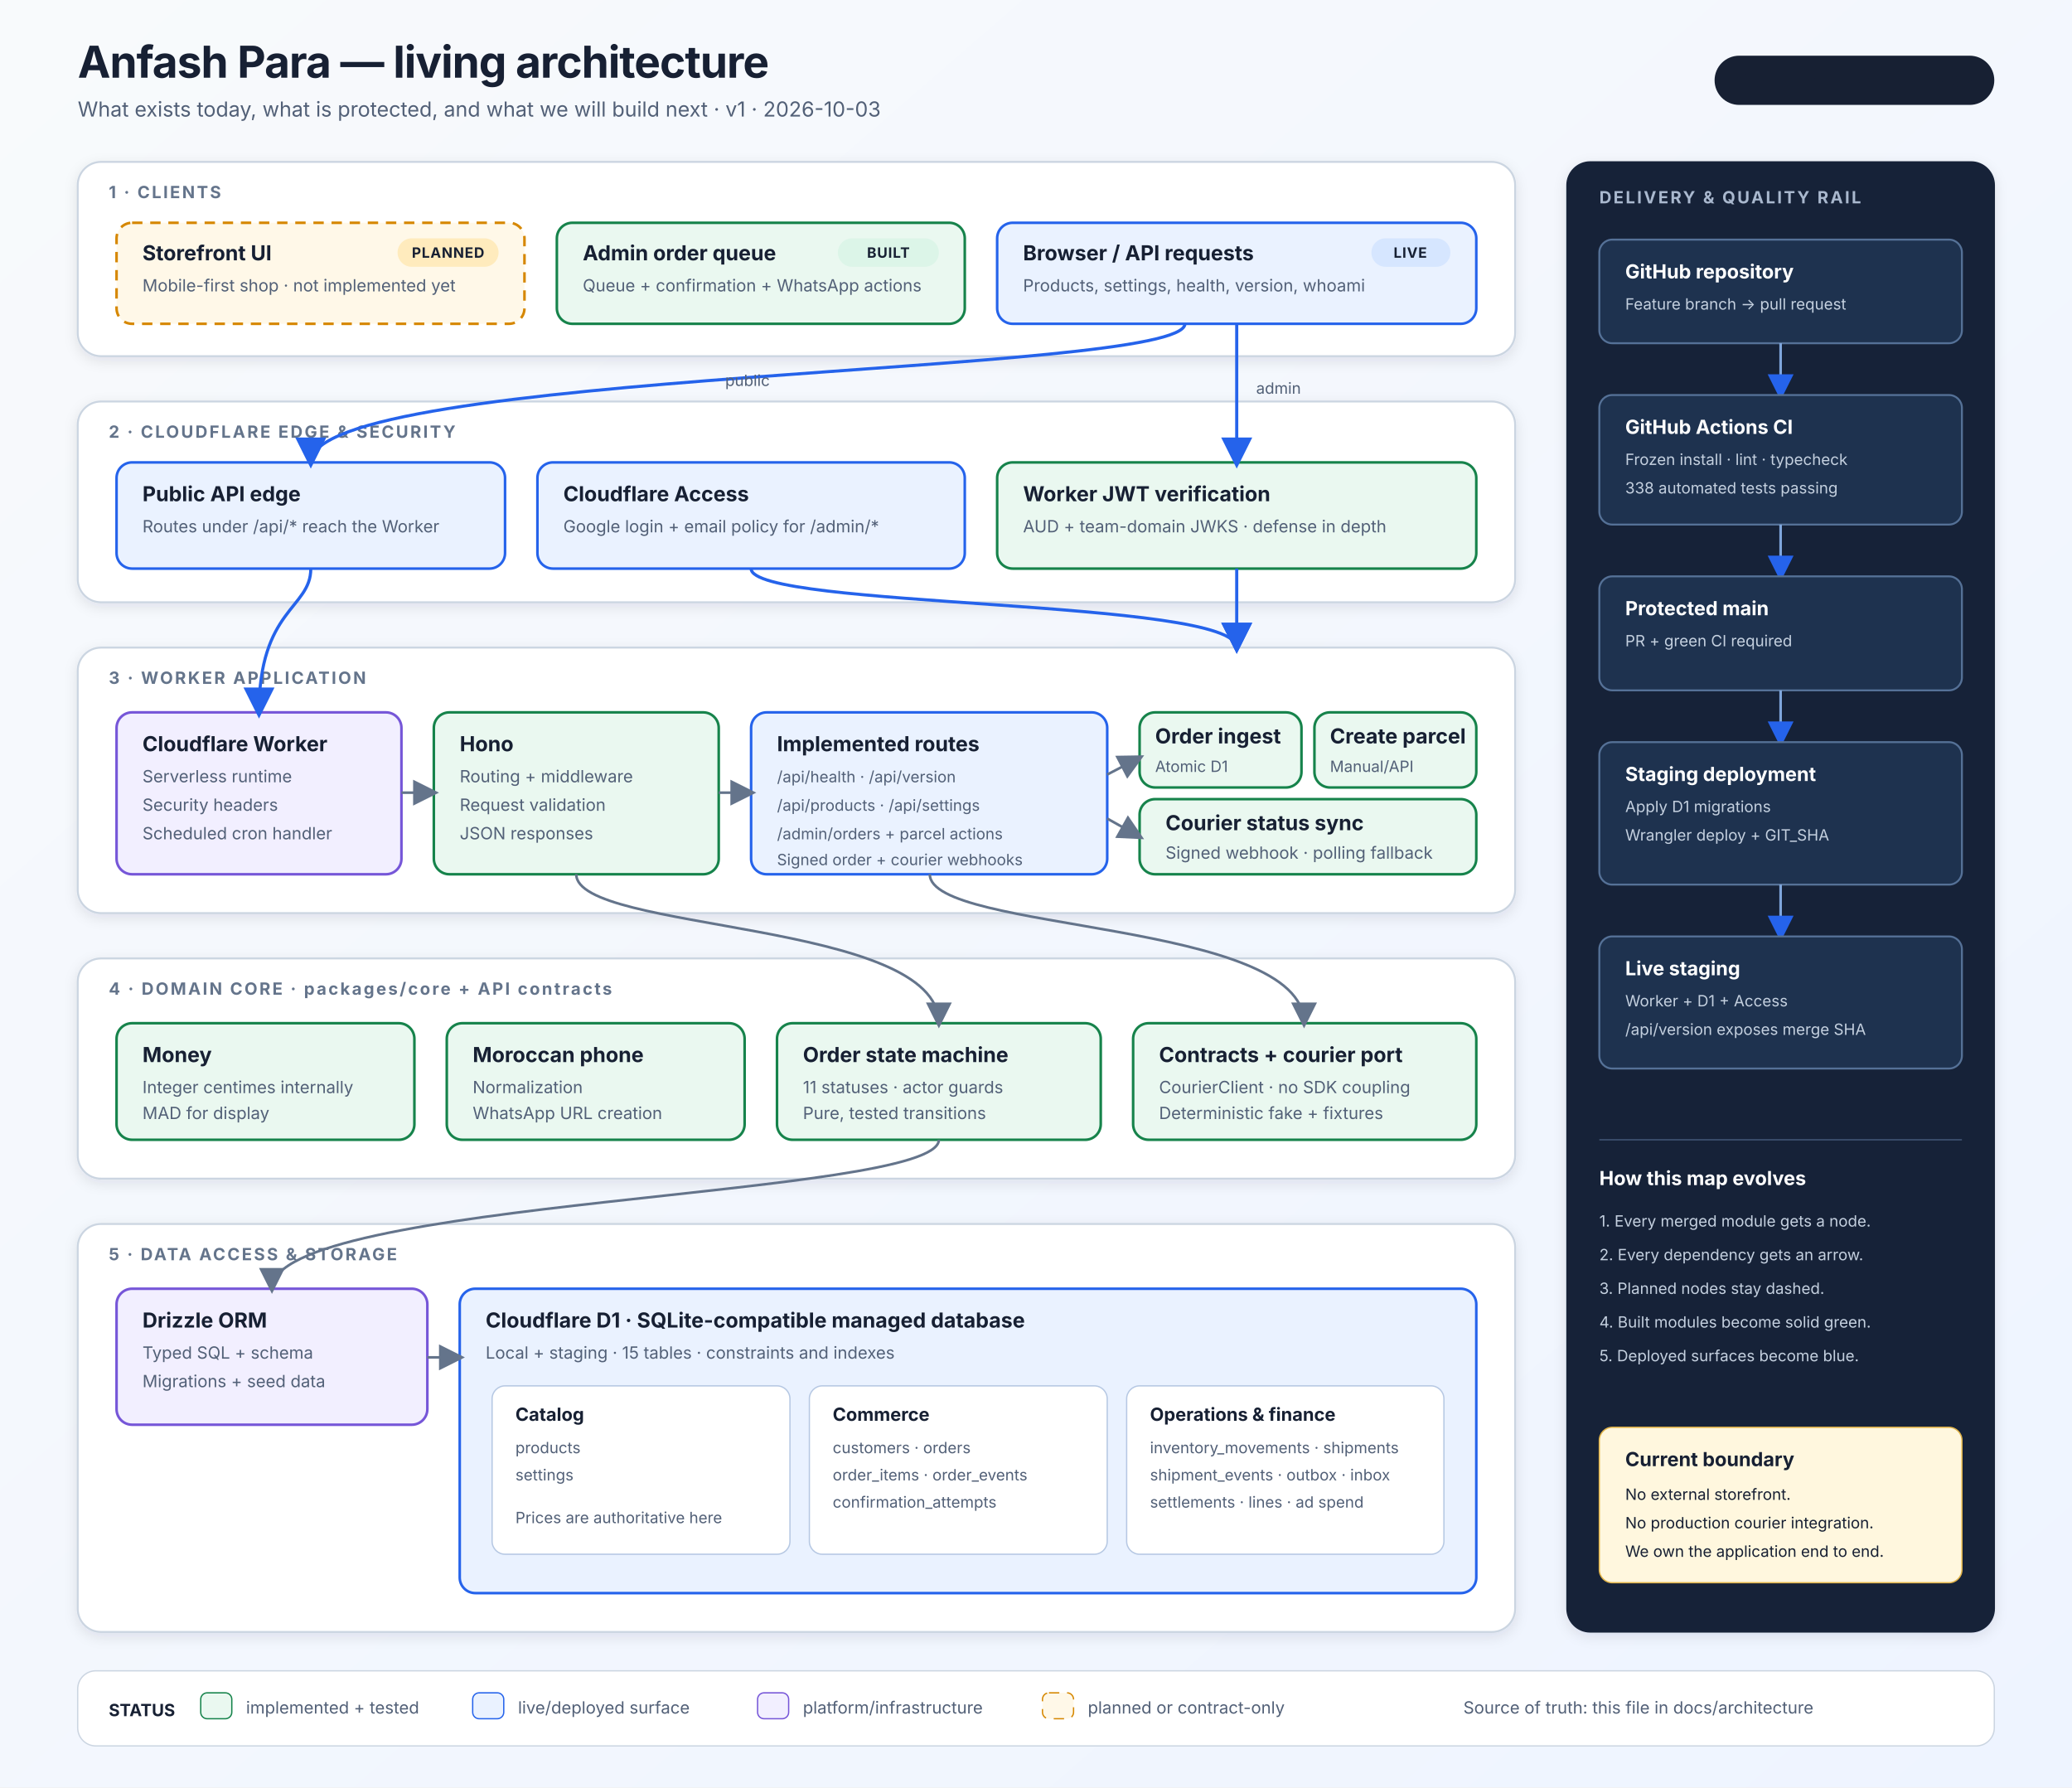
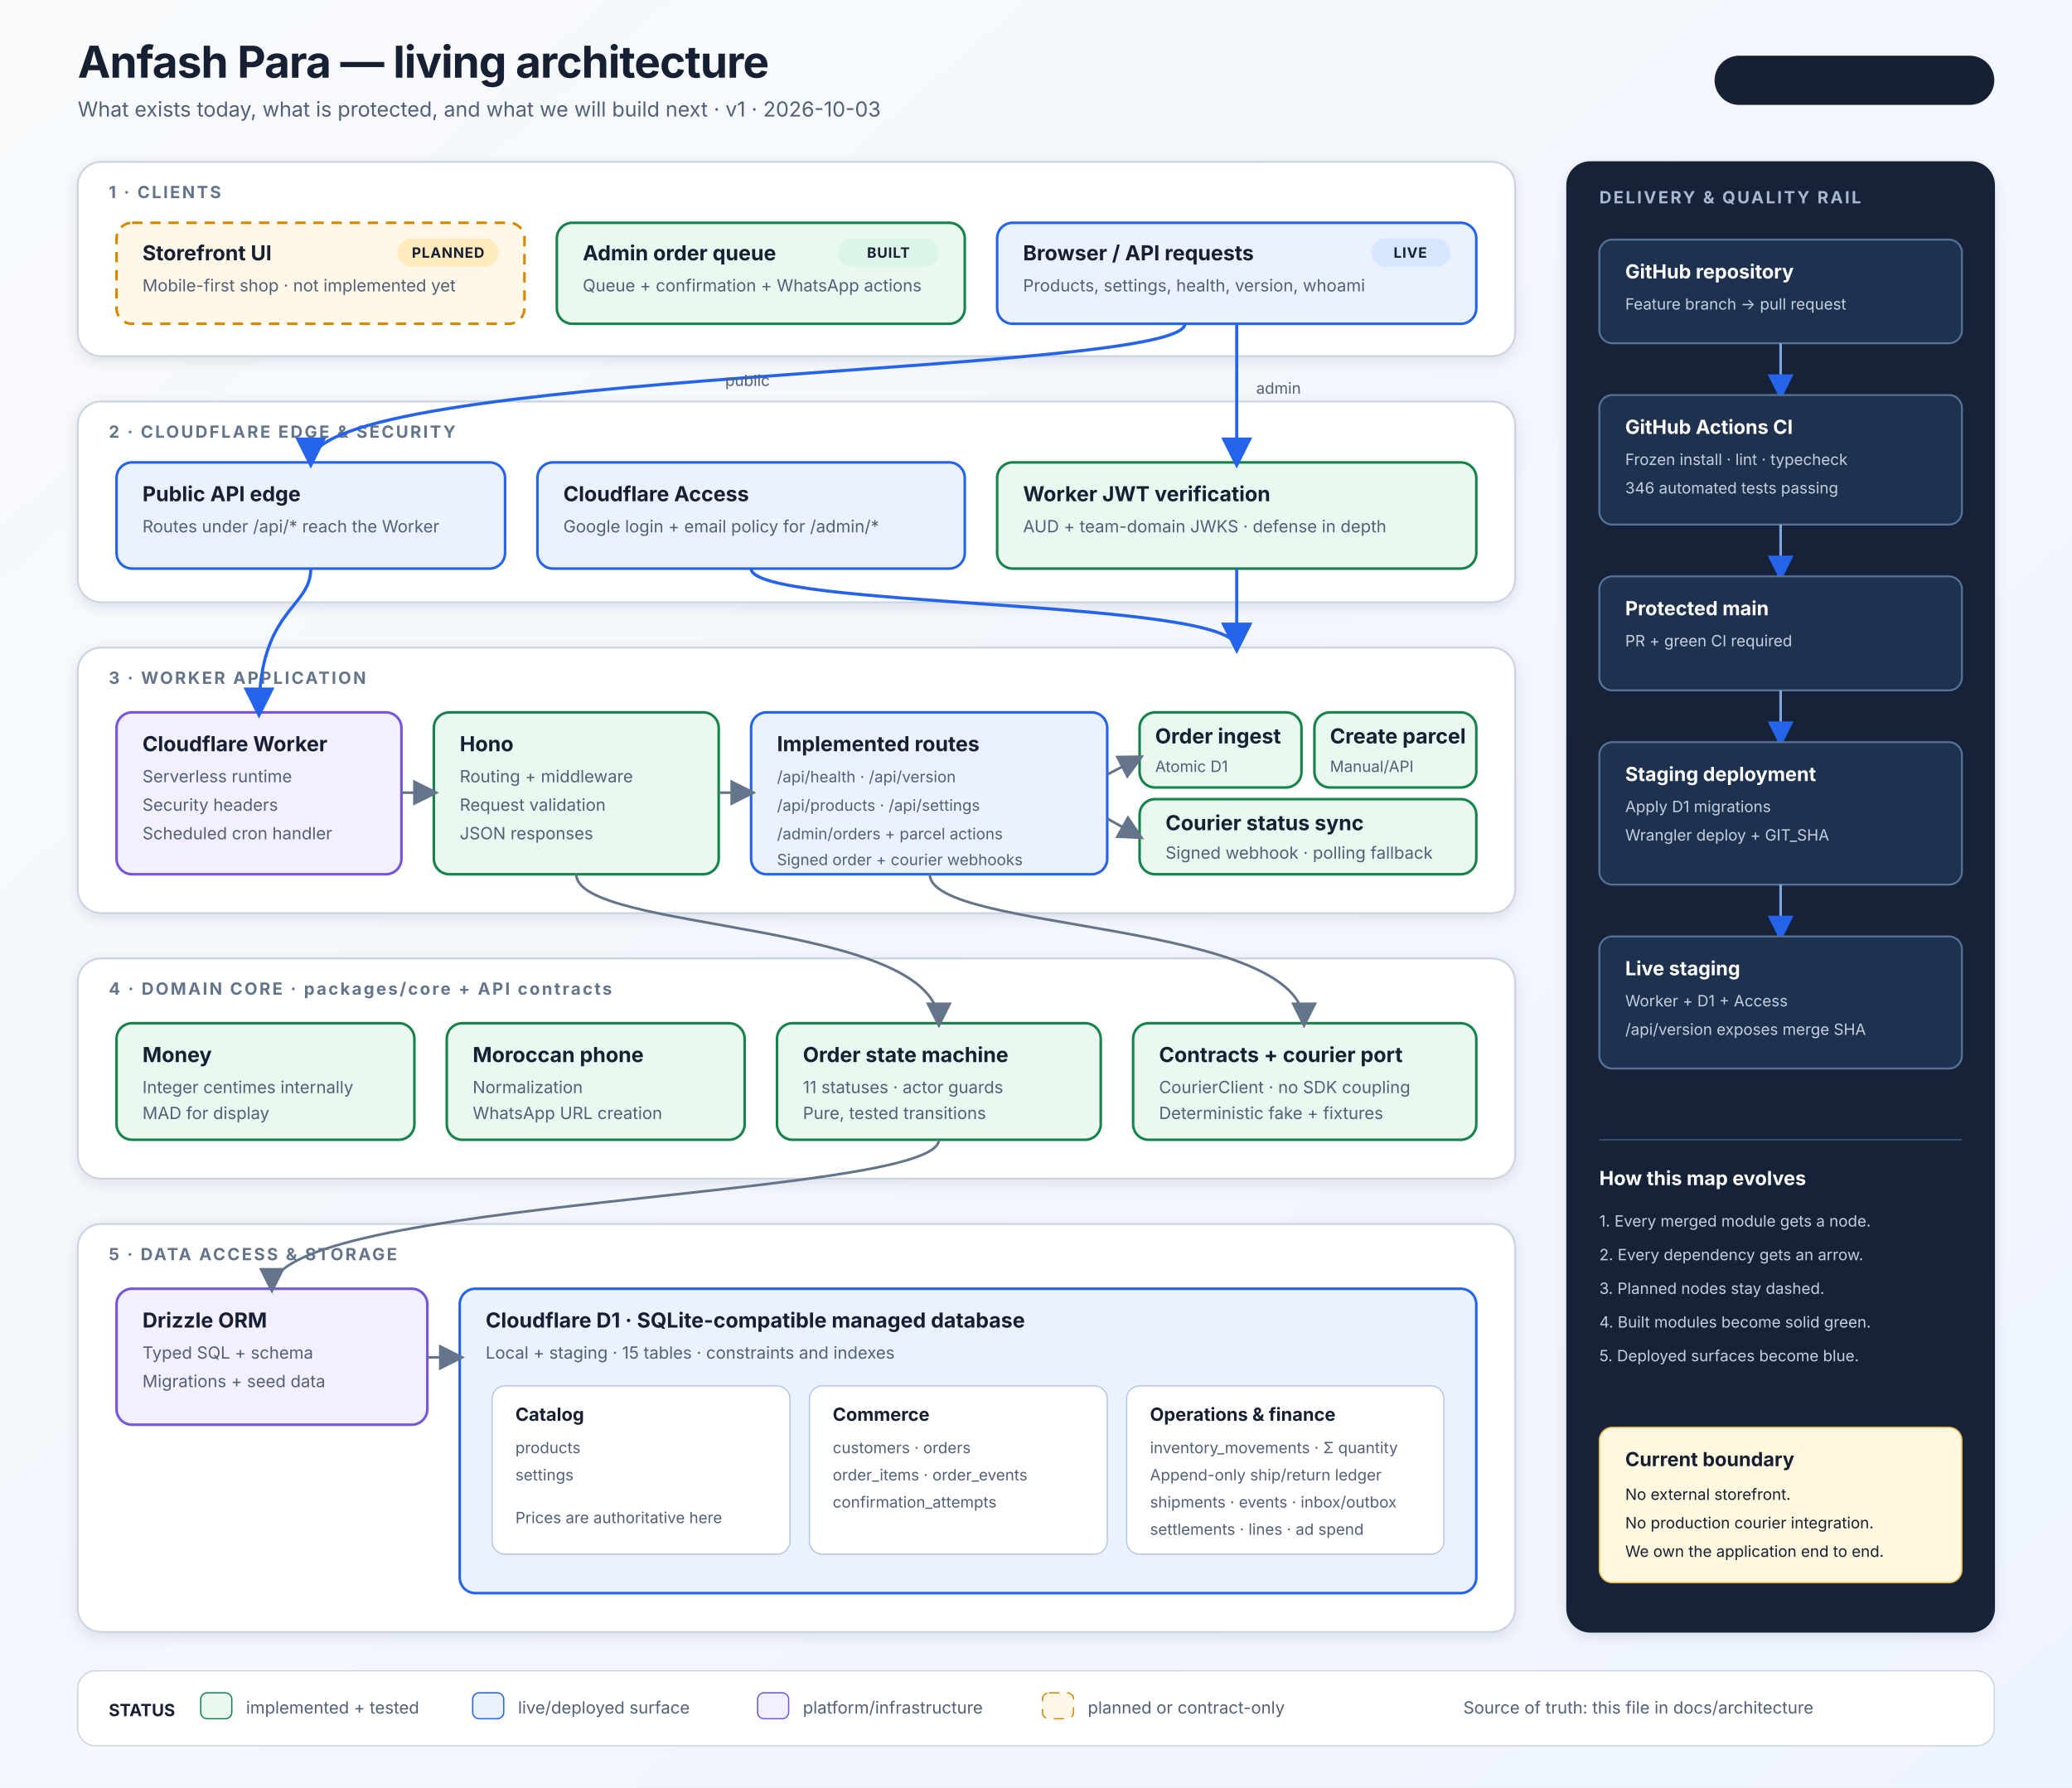
<svg xmlns="http://www.w3.org/2000/svg" width="1600" height="1380" viewBox="0 0 1600 1380" role="img" aria-labelledby="title description">
  <defs>
    <linearGradient id="page-bg" x1="0" y1="0" x2="1" y2="1">
      <stop offset="0" stop-color="#f8fafc" />
      <stop offset="1" stop-color="#eef4ff" />
    </linearGradient>
    <filter id="shadow" x="-10%" y="-10%" width="120%" height="130%">
      <feDropShadow dx="0" dy="3" stdDeviation="5" flood-color="#0f172a" flood-opacity="0.10" />
    </filter>
    <marker id="arrow" markerWidth="10" markerHeight="10" refX="8" refY="5" orient="auto" markerUnits="strokeWidth">
      <path d="M0,0 L10,5 L0,10 z" fill="#64748b" />
    </marker>
    <marker id="arrow-blue" markerWidth="10" markerHeight="10" refX="8" refY="5" orient="auto" markerUnits="strokeWidth">
      <path d="M0,0 L10,5 L0,10 z" fill="#2563eb" />
    </marker>
    <style>
      text { font-family: Inter, "Segoe UI", Arial, sans-serif; fill: #172033; }
      .title { font-size: 34px; font-weight: 750; letter-spacing: -0.6px; }
      .subtitle { font-size: 16px; fill: #526077; }
      .layer { fill: #ffffff; stroke: #cbd5e1; stroke-width: 1.5; rx: 18; filter: url(#shadow); }
      .layer-label { font-size: 13px; font-weight: 750; letter-spacing: 1.5px; fill: #64748b; }
      .node { stroke-width: 2; rx: 12; }
      .live { fill: #eaf2ff; stroke: #2563eb; }
      .implemented { fill: #eaf8f0; stroke: #16834b; }
      .infra { fill: #f2efff; stroke: #7656d8; }
      .planned { fill: #fff8e8; stroke: #d68700; stroke-dasharray: 8 6; }
      .future { fill: #f4f6f8; stroke: #94a3b8; stroke-dasharray: 5 5; }
      .node-title { font-size: 16px; font-weight: 700; }
      .node-copy { font-size: 13px; fill: #526077; }
      .node-small { font-size: 12px; fill: #526077; }
      .flow { fill: none; stroke: #64748b; stroke-width: 2; marker-end: url(#arrow); }
      .flow-blue { fill: none; stroke: #2563eb; stroke-width: 2.4; marker-end: url(#arrow-blue); }
      .flow-dashed { fill: none; stroke: #d68700; stroke-width: 2; stroke-dasharray: 7 6; marker-end: url(#arrow); }
      .rail { fill: #132238; stroke: #132238; rx: 18; filter: url(#shadow); }
      .rail-title { font-size: 13px; font-weight: 750; letter-spacing: 1.5px; fill: #a9b8ce; }
      .rail-node { fill: #1e324f; stroke: #557197; stroke-width: 1.5; rx: 10; }
      .rail-node-title { fill: #ffffff; font-size: 15px; font-weight: 700; }
      .rail-copy { fill: #c4d0df; font-size: 12px; }
      .rail-flow { fill: none; stroke: #7fa6dc; stroke-width: 2; marker-end: url(#arrow-blue); }
      .badge-text { font-size: 11px; font-weight: 750; letter-spacing: 0.5px; }
      .note { font-size: 13px; fill: #526077; }
    </style>
  </defs>
  <rect width="1600" height="1380" fill="url(#page-bg)" />
  <g id="document-header">
    <text x="60" y="60" class="title">Anfash Para — living architecture</text>
    <text x="60" y="90" class="subtitle">What exists today, what is protected, and what we will build next · v1 · 2026-10-03</text>
    <rect x="1324" y="43" width="216" height="38" rx="19" fill="#172033" />
    <text x="1432" y="67" text-anchor="middle" font-size="13" font-weight="700" fill="#ffffff">CLOUDFLARE-NATIVE STACK</text>
  </g>
  <g id="layer-clients" data-layer="clients">
    <rect x="60" y="125" width="1110" height="150" class="layer" />
    <text x="84" y="153" class="layer-label">1 · CLIENTS</text>
    <g id="module-storefront-ui" data-status="planned">
      <rect x="90" y="172" width="315" height="78" class="node planned" />
      <text x="110" y="201" class="node-title">Storefront UI</text>
      <text x="110" y="225" class="node-copy">Mobile-first shop · not implemented yet</text>
      <rect x="307" y="184" width="78" height="22" rx="11" fill="#ffebbd" />
      <text x="346" y="199" text-anchor="middle" class="badge-text" fill="#9a5c00">PLANNED</text>
    </g>
    <g id="module-admin-ui" data-status="implemented">
      <rect x="430" y="172" width="315" height="78" class="node implemented" />
      <text x="450" y="201" class="node-title">Admin order queue</text>
      <text x="450" y="225" class="node-copy">Queue + confirmation + WhatsApp actions</text>
      <rect x="647" y="184" width="78" height="22" rx="11" fill="#dcf5e8" />
      <text x="686" y="199" text-anchor="middle" class="badge-text" fill="#18794e">BUILT</text>
    </g>
    <g id="module-api-consumers" data-status="live">
      <rect x="770" y="172" width="370" height="78" class="node live" />
      <text x="790" y="201" class="node-title">Browser / API requests</text>
      <text x="790" y="225" class="node-copy">Products, settings, health, version, whoami</text>
      <rect x="1059" y="184" width="61" height="22" rx="11" fill="#d6e6ff" />
      <text x="1089" y="199" text-anchor="middle" class="badge-text" fill="#1d5bbf">LIVE</text>
    </g>
  </g>
  <g id="layer-edge" data-layer="edge-security">
    <rect x="60" y="310" width="1110" height="155" class="layer" />
    <text x="84" y="338" class="layer-label">2 · CLOUDFLARE EDGE &amp; SECURITY</text>
    <g id="module-public-edge" data-status="live">
      <rect x="90" y="357" width="300" height="82" class="node live" />
      <text x="110" y="387" class="node-title">Public API edge</text>
      <text x="110" y="411" class="node-copy">Routes under /api/* reach the Worker</text>
    </g>
    <g id="module-cloudflare-access" data-status="live">
      <rect x="415" y="357" width="330" height="82" class="node live" />
      <text x="435" y="387" class="node-title">Cloudflare Access</text>
      <text x="435" y="411" class="node-copy">Google login + email policy for /admin/*</text>
    </g>
    <g id="module-access-jwt" data-status="implemented">
      <rect x="770" y="357" width="370" height="82" class="node implemented" />
      <text x="790" y="387" class="node-title">Worker JWT verification</text>
      <text x="790" y="411" class="node-copy">AUD + team-domain JWKS · defense in depth</text>
    </g>
  </g>
  <g id="layer-application" data-layer="application">
    <rect x="60" y="500" width="1110" height="205" class="layer" />
    <text x="84" y="528" class="layer-label">3 · WORKER APPLICATION</text>
    <g id="module-worker-runtime" data-status="live">
      <rect x="90" y="550" width="220" height="125" class="node infra" />
      <text x="110" y="580" class="node-title">Cloudflare Worker</text>
      <text x="110" y="604" class="node-copy">Serverless runtime</text>
      <text x="110" y="626" class="node-copy">Security headers</text>
      <text x="110" y="648" class="node-copy">Scheduled cron handler</text>
    </g>
    <g id="module-hono-router" data-status="implemented">
      <rect x="335" y="550" width="220" height="125" class="node implemented" />
      <text x="355" y="580" class="node-title">Hono</text>
      <text x="355" y="604" class="node-copy">Routing + middleware</text>
      <text x="355" y="626" class="node-copy">Request validation</text>
      <text x="355" y="648" class="node-copy">JSON responses</text>
    </g>
    <g id="module-live-routes" data-status="live">
      <rect x="580" y="550" width="275" height="125" class="node live" />
      <text x="600" y="580" class="node-title">Implemented routes</text>
      <text x="600" y="604" class="node-small">/api/health · /api/version</text>
      <text x="600" y="626" class="node-small">/api/products · /api/settings</text>
      <text x="600" y="648" class="node-small">/admin/orders + parcel actions</text>
      <text x="600" y="668" class="node-small">Signed order + courier webhooks</text>
    </g>
    <g id="module-order-ingestion" data-status="implemented">
      <rect x="880" y="550" width="125" height="58" class="node implemented" />
      <text x="892" y="574" class="node-title">Order ingest</text>
      <text x="892" y="596" class="node-small">Atomic D1</text>
    </g>
    <g id="module-create-parcel" data-status="implemented">
      <rect x="1015" y="550" width="125" height="58" class="node implemented" />
      <text x="1027" y="574" class="node-title">Create parcel</text>
      <text x="1027" y="596" class="node-small">Manual/API</text>
    </g>
    <g id="module-status-sync" data-status="implemented">
      <rect x="880" y="617" width="260" height="58" class="node implemented" />
      <text x="900" y="641" class="node-title">Courier status sync</text>
      <text x="900" y="663" class="node-copy">Signed webhook · polling fallback</text>
    </g>
  </g>
  <g id="layer-domain" data-layer="domain-core">
    <rect x="60" y="740" width="1110" height="170" class="layer" />
    <text x="84" y="768" class="layer-label">4 · DOMAIN CORE · packages/core + API contracts</text>
    <g id="module-money" data-status="implemented">
      <rect x="90" y="790" width="230" height="90" class="node implemented" />
      <text x="110" y="820" class="node-title">Money</text>
      <text x="110" y="844" class="node-copy">Integer centimes internally</text>
      <text x="110" y="864" class="node-copy">MAD for display</text>
    </g>
    <g id="module-phone" data-status="implemented">
      <rect x="345" y="790" width="230" height="90" class="node implemented" />
      <text x="365" y="820" class="node-title">Moroccan phone</text>
      <text x="365" y="844" class="node-copy">Normalization</text>
      <text x="365" y="864" class="node-copy">WhatsApp URL creation</text>
    </g>
    <g id="module-order-state-machine" data-status="implemented">
      <rect x="600" y="790" width="250" height="90" class="node implemented" />
      <text x="620" y="820" class="node-title">Order state machine</text>
      <text x="620" y="844" class="node-copy">11 statuses · actor guards</text>
      <text x="620" y="864" class="node-copy">Pure, tested transitions</text>
    </g>
    <g id="module-internal-contracts" data-status="implemented">
      <rect x="875" y="790" width="265" height="90" class="node implemented" />
      <text x="895" y="820" class="node-title">Contracts + courier port</text>
      <text x="895" y="844" class="node-copy">CourierClient · no SDK coupling</text>
      <text x="895" y="864" class="node-copy">Deterministic fake + fixtures</text>
    </g>
  </g>
  <g id="layer-data" data-layer="data">
    <rect x="60" y="945" width="1110" height="315" class="layer" />
    <text x="84" y="973" class="layer-label">5 · DATA ACCESS &amp; STORAGE</text>
    <g id="module-drizzle" data-status="implemented">
      <rect x="90" y="995" width="240" height="105" class="node infra" />
      <text x="110" y="1025" class="node-title">Drizzle ORM</text>
      <text x="110" y="1049" class="node-copy">Typed SQL + schema</text>
      <text x="110" y="1071" class="node-copy">Migrations + seed data</text>
    </g>
    <g id="module-d1" data-status="live">
      <rect x="355" y="995" width="785" height="235" class="node live" />
      <text x="375" y="1025" class="node-title">Cloudflare D1 · SQLite-compatible managed database</text>
      <text x="375" y="1049" class="node-copy">Local + staging · 15 tables · constraints and indexes</text>
      <g id="data-catalog">
        <rect x="380" y="1070" width="230" height="130" rx="10" fill="#ffffff" stroke="#b6c8e3" />
        <text x="398" y="1097" font-size="14" font-weight="700">Catalog</text>
        <text x="398" y="1122" class="node-small">products</text>
        <text x="398" y="1143" class="node-small">settings</text>
        <text x="398" y="1176" class="node-small">Prices are authoritative here</text>
      </g>
      <g id="data-commerce">
        <rect x="625" y="1070" width="230" height="130" rx="10" fill="#ffffff" stroke="#b6c8e3" />
        <text x="643" y="1097" font-size="14" font-weight="700">Commerce</text>
        <text x="643" y="1122" class="node-small">customers · orders</text>
        <text x="643" y="1143" class="node-small">order_items · order_events</text>
        <text x="643" y="1164" class="node-small">confirmation_attempts</text>
      </g>
      <g id="data-operations">
        <rect x="870" y="1070" width="245" height="130" rx="10" fill="#ffffff" stroke="#b6c8e3" />
        <text x="888" y="1097" font-size="14" font-weight="700">Operations &amp; finance</text>
-         <text x="888" y="1122" class="node-small">inventory_movements · shipments</text>
-         <text x="888" y="1143" class="node-small">shipment_events · outbox · inbox</text>
-         <text x="888" y="1164" class="node-small">settlements · lines · ad spend</text>
+         <g id="module-inventory-ledger" data-status="implemented">
+           <text x="888" y="1122" class="node-small">inventory_movements · Σ quantity</text>
+           <text x="888" y="1143" class="node-small">Append-only ship/return ledger</text>
+         </g>
+         <text x="888" y="1164" class="node-small">shipments · events · inbox/outbox</text>
+         <text x="888" y="1185" class="node-small">settlements · lines · ad spend</text>
      </g>
    </g>
  </g>
  <g id="delivery-rail" data-layer="delivery">
    <rect x="1210" y="125" width="330" height="1135" class="rail" />
    <text x="1235" y="157" class="rail-title">DELIVERY &amp; QUALITY RAIL</text>
    <g id="module-github" data-status="live">
      <rect x="1235" y="185" width="280" height="80" class="rail-node" />
      <text x="1255" y="215" class="rail-node-title">GitHub repository</text>
      <text x="1255" y="239" class="rail-copy">Feature branch → pull request</text>
    </g>
    <path d="M1375 265 L1375 305" class="rail-flow" />
    <g id="module-ci" data-status="live">
      <rect x="1235" y="305" width="280" height="100" class="rail-node" />
      <text x="1255" y="335" class="rail-node-title">GitHub Actions CI</text>
      <text x="1255" y="359" class="rail-copy">Frozen install · lint · typecheck</text>
-       <text x="1255" y="381" class="rail-copy">338 automated tests passing</text>
+       <text x="1255" y="381" class="rail-copy">346 automated tests passing</text>
    </g>
    <path d="M1375 405 L1375 445" class="rail-flow" />
    <g id="module-main-protection" data-status="live">
      <rect x="1235" y="445" width="280" height="88" class="rail-node" />
      <text x="1255" y="475" class="rail-node-title">Protected main</text>
      <text x="1255" y="499" class="rail-copy">PR + green CI required</text>
    </g>
    <path d="M1375 533 L1375 573" class="rail-flow" />
    <g id="module-deploy-workflow" data-status="live">
      <rect x="1235" y="573" width="280" height="110" class="rail-node" />
      <text x="1255" y="603" class="rail-node-title">Staging deployment</text>
      <text x="1255" y="627" class="rail-copy">Apply D1 migrations</text>
      <text x="1255" y="649" class="rail-copy">Wrangler deploy + GIT_SHA</text>
    </g>
    <path d="M1375 683 L1375 723" class="rail-flow" />
    <g id="module-staging" data-status="live">
      <rect x="1235" y="723" width="280" height="102" class="rail-node" />
      <text x="1255" y="753" class="rail-node-title">Live staging</text>
      <text x="1255" y="777" class="rail-copy">Worker + D1 + Access</text>
      <text x="1255" y="799" class="rail-copy">/api/version exposes merge SHA</text>
    </g>
    <g id="architecture-rules">
      <line x1="1235" y1="880" x2="1515" y2="880" stroke="#405675" />
      <text x="1235" y="915" class="rail-node-title">How this map evolves</text>
      <text x="1235" y="947" class="rail-copy">1. Every merged module gets a node.</text>
      <text x="1235" y="973" class="rail-copy">2. Every dependency gets an arrow.</text>
      <text x="1235" y="999" class="rail-copy">3. Planned nodes stay dashed.</text>
      <text x="1235" y="1025" class="rail-copy">4. Built modules become solid green.</text>
      <text x="1235" y="1051" class="rail-copy">5. Deployed surfaces become blue.</text>
    </g>
    <g id="current-boundary">
      <rect x="1235" y="1102" width="280" height="120" rx="10" fill="#fff7de" stroke="#e2b448" />
      <text x="1255" y="1132" font-size="15" font-weight="700" fill="#7d5100">Current boundary</text>
      <text x="1255" y="1158" font-size="12" fill="#755b2a">No external storefront.</text>
      <text x="1255" y="1180" font-size="12" fill="#755b2a">No production courier integration.</text>
      <text x="1255" y="1202" font-size="12" fill="#755b2a">We own the application end to end.</text>
    </g>
  </g>
  <g id="flows" aria-label="System flows">
    <path d="M955 250 L955 357" class="flow-blue" />
    <text x="970" y="304" class="node-small">admin</text>
    <path d="M915 250 C915 290 240 285 240 357" class="flow-blue" />
    <text x="560" y="298" class="node-small">public</text>
    <path d="M580 439 C580 470 955 462 955 500" class="flow-blue" />
    <path d="M240 439 C240 470 200 470 200 550" class="flow-blue" />
    <path d="M955 439 L955 500" class="flow-blue" />
    <path d="M310 612 L335 612" class="flow" />
    <path d="M555 612 L580 612" class="flow" />
    <path d="M855 598 L880 585" class="flow" />
    <path d="M855 632 L880 646" class="flow" />
    <path d="M445 675 C445 720 725 710 725 790" class="flow" />
    <path d="M718 675 C718 720 1007 710 1007 790" class="flow" />
    <path d="M725 880 C725 925 210 925 210 995" class="flow" />
    <path d="M330 1048 L355 1048" class="flow" />
  </g>
  <g id="legend">
    <rect x="60" y="1290" width="1480" height="58" rx="14" fill="#ffffff" stroke="#cbd5e1" />
    <text x="84" y="1325" font-size="13" font-weight="700">STATUS</text>
    <rect x="155" y="1307" width="24" height="20" rx="5" class="implemented" />
    <text x="190" y="1323" class="note">implemented + tested</text>
    <rect x="365" y="1307" width="24" height="20" rx="5" class="live" />
    <text x="400" y="1323" class="note">live/deployed surface</text>
    <rect x="585" y="1307" width="24" height="20" rx="5" class="infra" />
    <text x="620" y="1323" class="note">platform/infrastructure</text>
    <rect x="805" y="1307" width="24" height="20" rx="5" class="planned" />
    <text x="840" y="1323" class="note">planned or contract-only</text>
    <text x="1130" y="1323" class="note">Source of truth: this file in docs/architecture</text>
  </g>
</svg>
